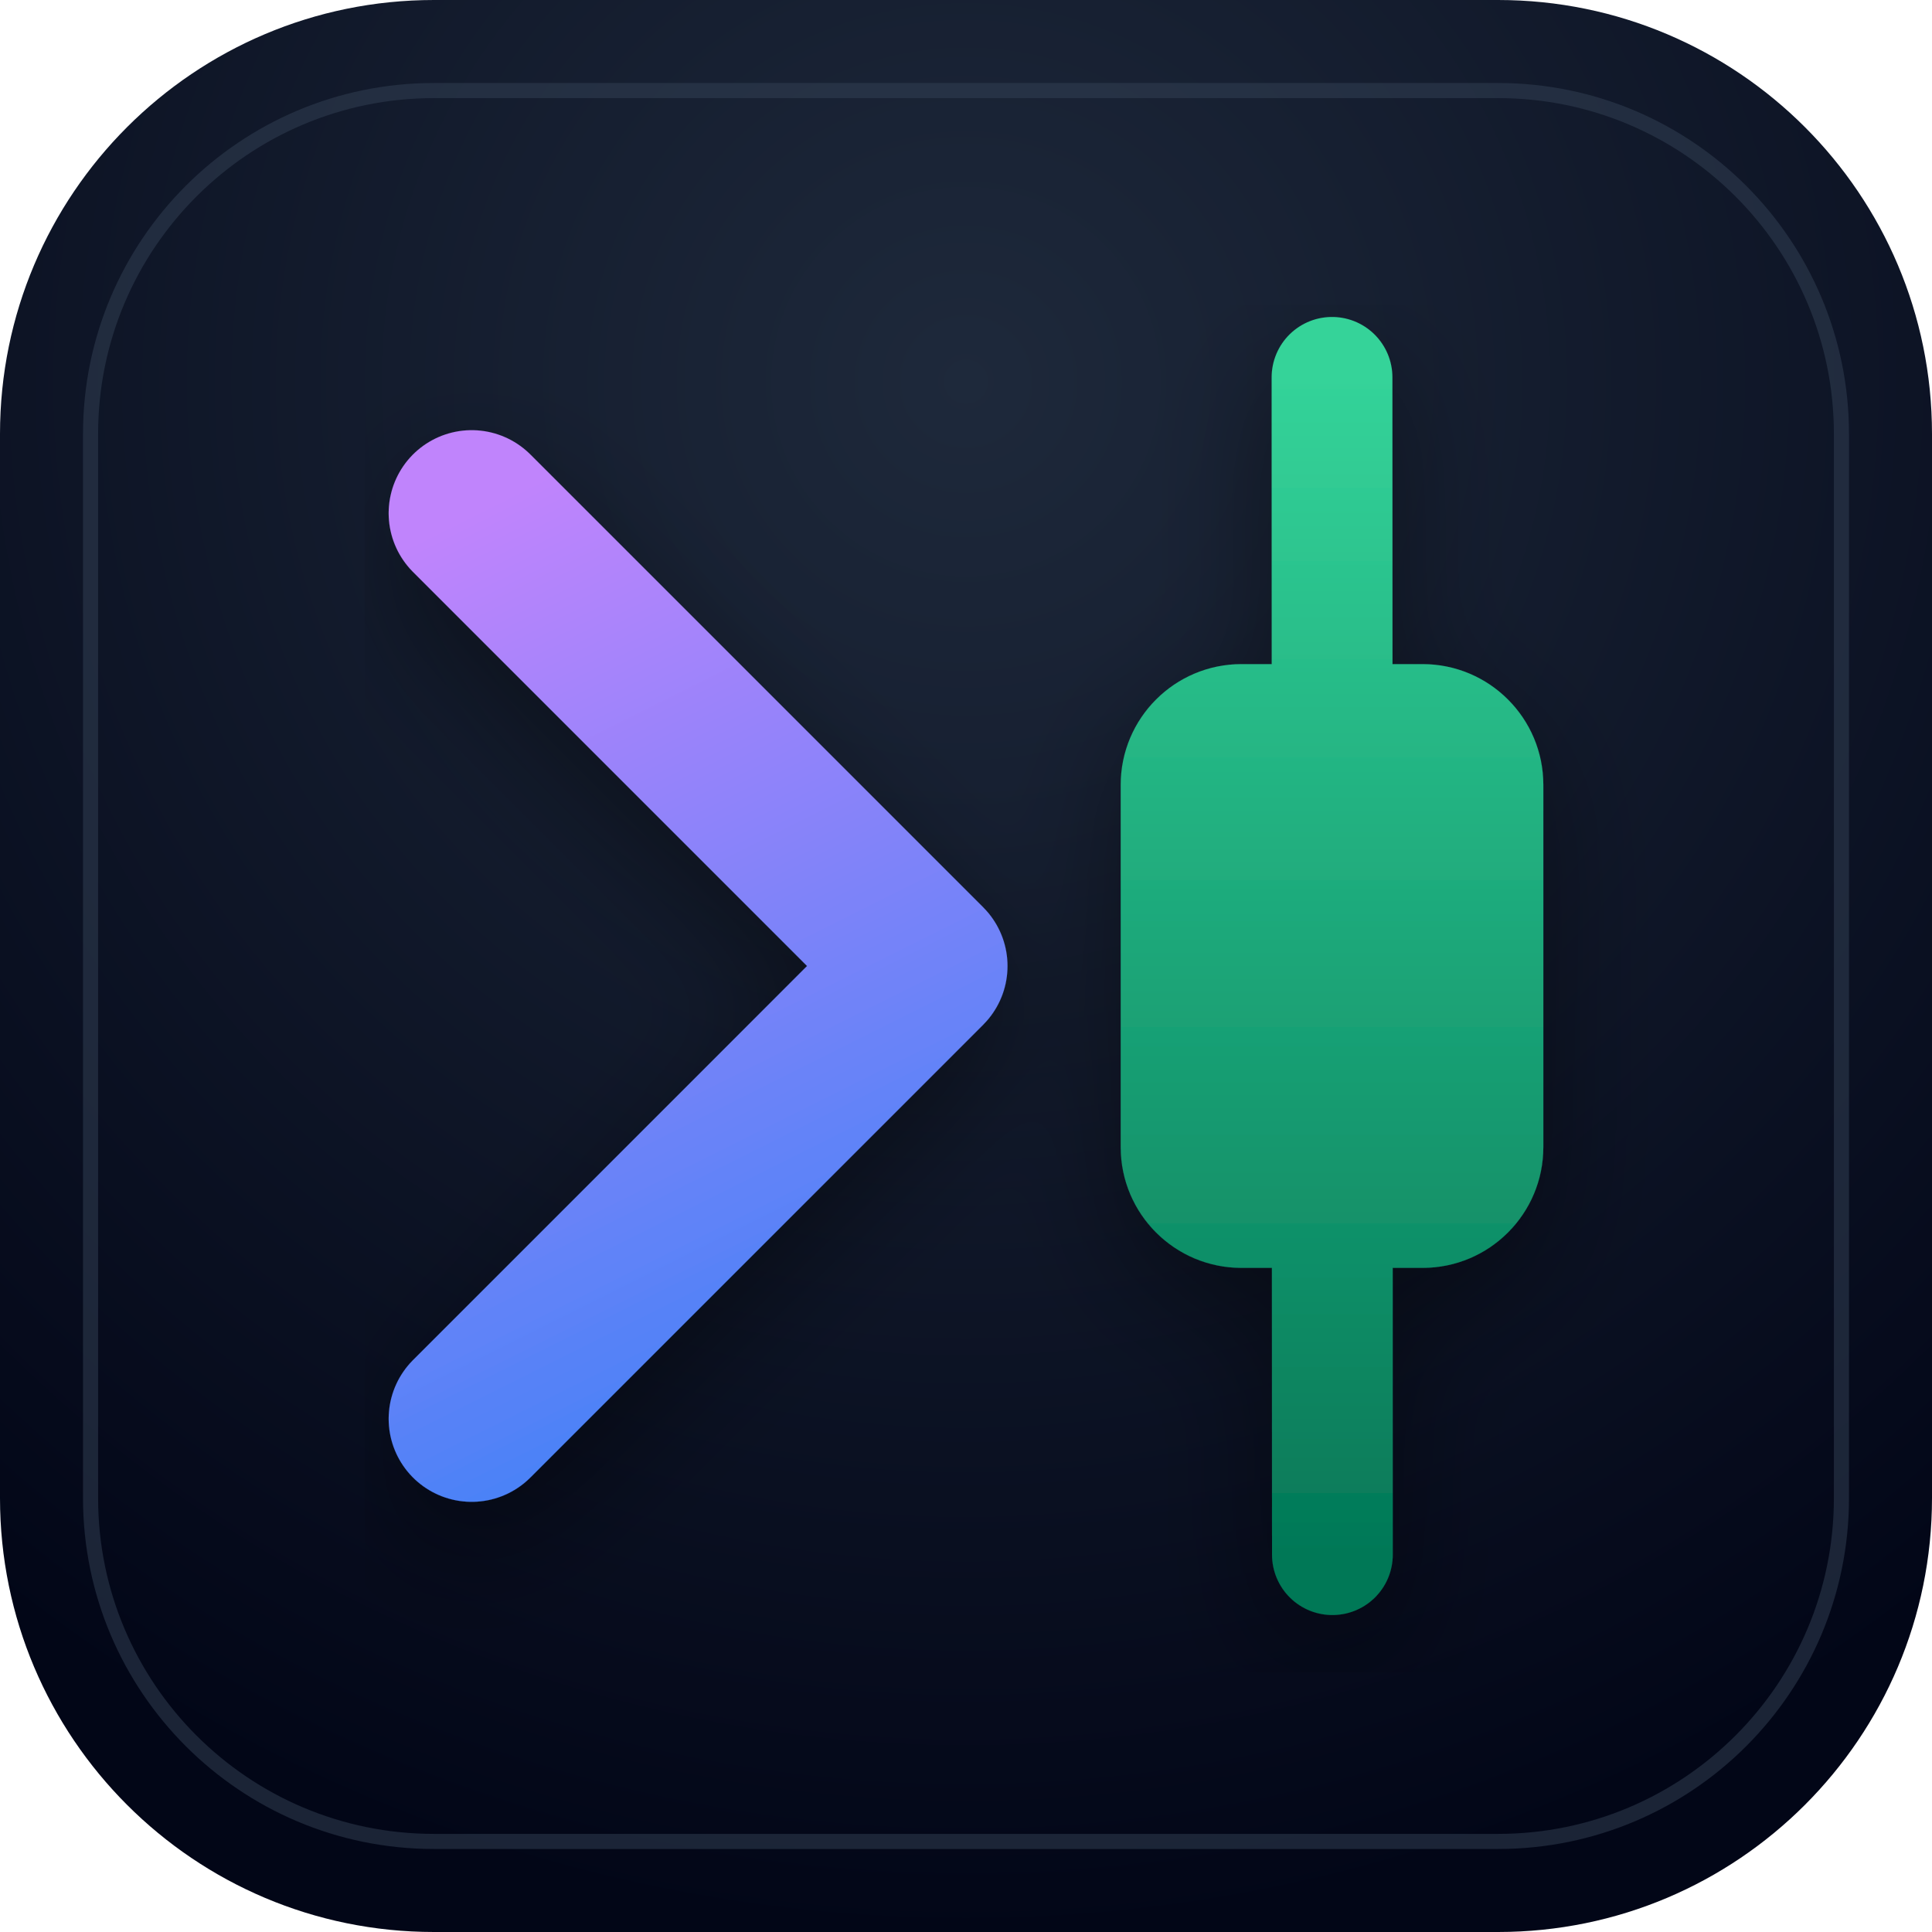
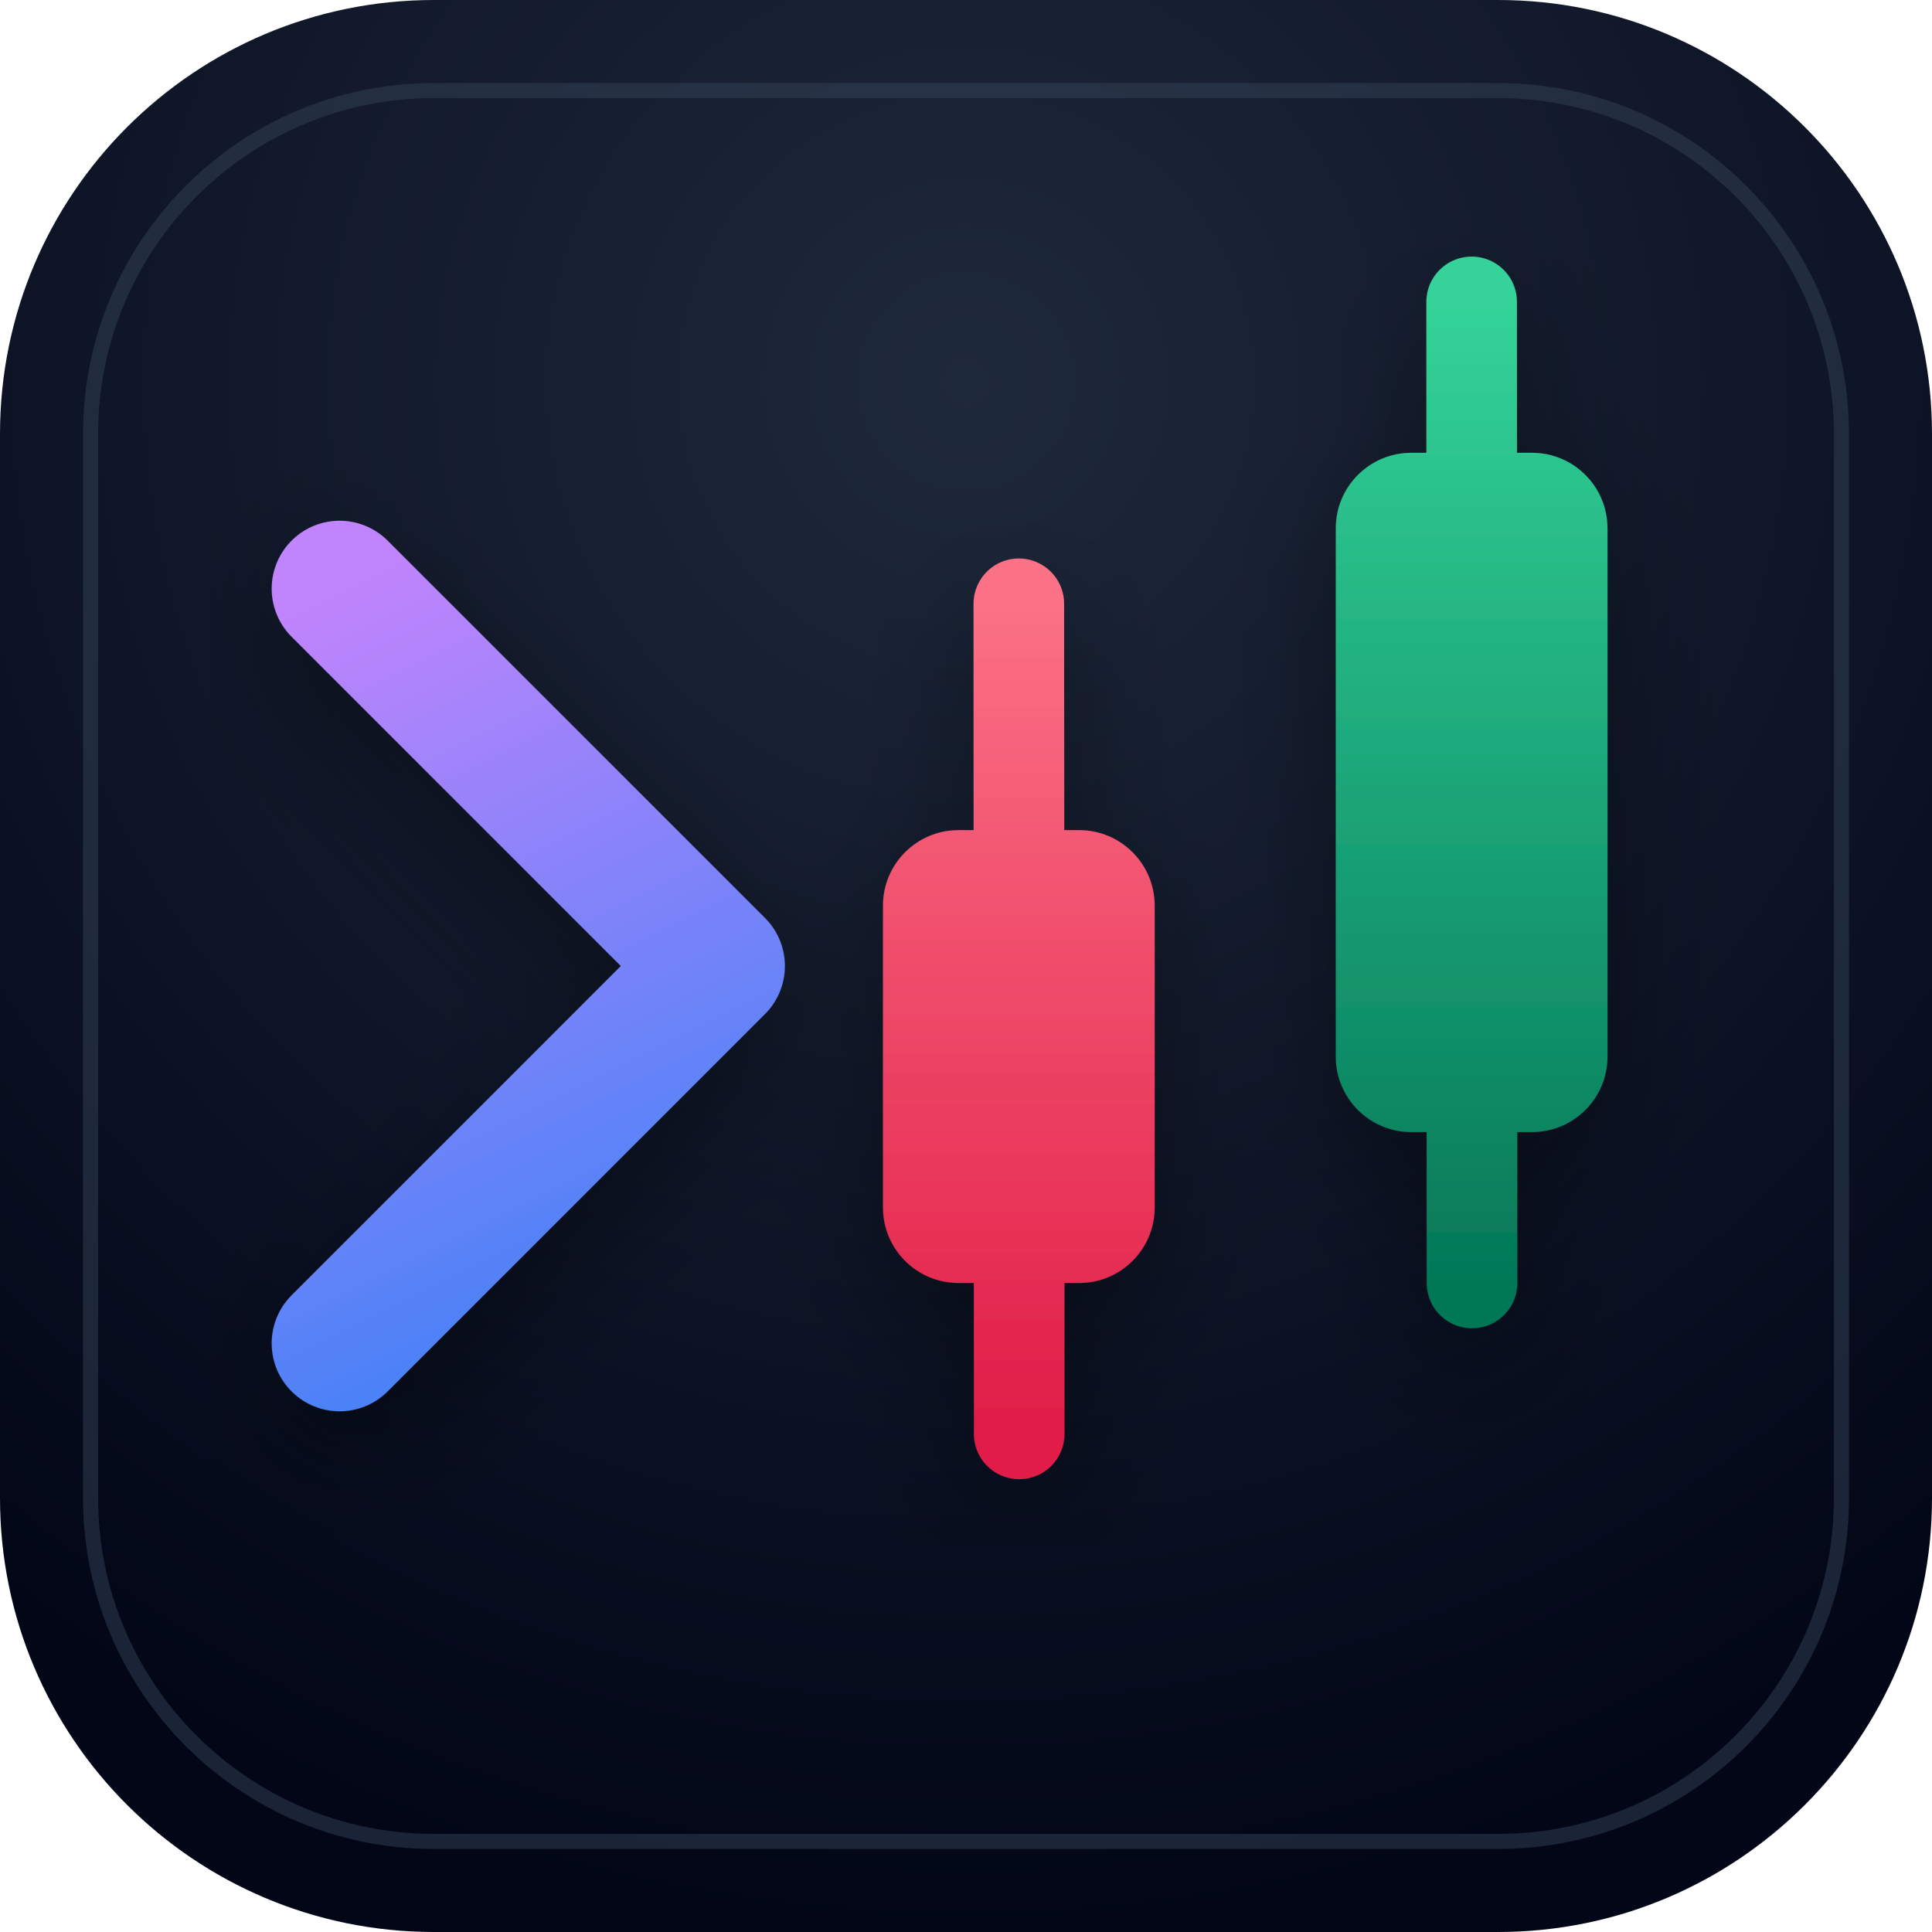
<svg xmlns="http://www.w3.org/2000/svg" viewBox="0 0 512 512">
  <defs>
    <radialGradient id="bgGrad" cx="50%" cy="20%" r="80%" fx="50%" fy="20%">
      <stop offset="0%" stop-color="#1e293b" />
      <stop offset="100%" stop-color="#020617" />
    </radialGradient>
-     <linearGradient id="promptGrad" x1="125" y1="136" x2="245" y2="376" gradientUnits="userSpaceOnUse">
+     <linearGradient id="promptGrad" x1="90" y1="156" x2="190" y2="356" gradientUnits="userSpaceOnUse">
      <stop offset="0%" stop-color="#c084fc" />
      <stop offset="100%" stop-color="#3b82f6" />
    </linearGradient>
-     <linearGradient id="candleGrad" x1="353" y1="100" x2="353" y2="412" gradientUnits="userSpaceOnUse">
+     <linearGradient id="bearGrad" x1="270" y1="160" x2="270" y2="380" gradientUnits="userSpaceOnUse">
+       <stop offset="0%" stop-color="#fb7185" />
+       <stop offset="100%" stop-color="#e11d48" />
+     </linearGradient>
+     <linearGradient id="bullGrad" x1="390" y1="80" x2="390" y2="340" gradientUnits="userSpaceOnUse">
      <stop offset="0%" stop-color="#34d399" />
      <stop offset="100%" stop-color="#047857" />
    </linearGradient>
    <filter id="shadow" x="-10%" y="-10%" width="120%" height="120%">
      <feDropShadow dx="0" dy="12" stdDeviation="16" flood-color="#000000" flood-opacity="0.4" />
    </filter>
  </defs>
  <rect width="512" height="512" rx="115" fill="url(#bgGrad)" />
  <rect x="24" y="24" width="464" height="464" rx="91" fill="none" stroke="#334155" stroke-width="4" opacity="0.5" />
  <g filter="url(#shadow)">
-     <path d="M 125 136 L 245 256 L 125 376" fill="none" stroke="url(#promptGrad)" stroke-width="44" stroke-linecap="round" stroke-linejoin="round" />
-     <path d="M 353 100 L 353.1 412" fill="none" stroke="url(#candleGrad)" stroke-width="32" stroke-linecap="round" stroke-linejoin="round" />
-     <rect x="297" y="176" width="112" height="160" rx="32" fill="url(#candleGrad)" />
+     <path d="M 90 156 L 190 256 L 90 356" fill="none" stroke="url(#promptGrad)" stroke-width="36" stroke-linecap="round" stroke-linejoin="round" />
+     <path d="M 270 160 L 270.1 380" fill="none" stroke="url(#bearGrad)" stroke-width="24" stroke-linecap="round" stroke-linejoin="round" />
+     <rect x="234" y="220" width="72" height="120" rx="20" fill="url(#bearGrad)" />
+     <path d="M 390 80 L 390.1 340" fill="none" stroke="url(#bullGrad)" stroke-width="24" stroke-linecap="round" stroke-linejoin="round" />
+     <rect x="354" y="120" width="72" height="180" rx="20" fill="url(#bullGrad)" />
  </g>
</svg>
